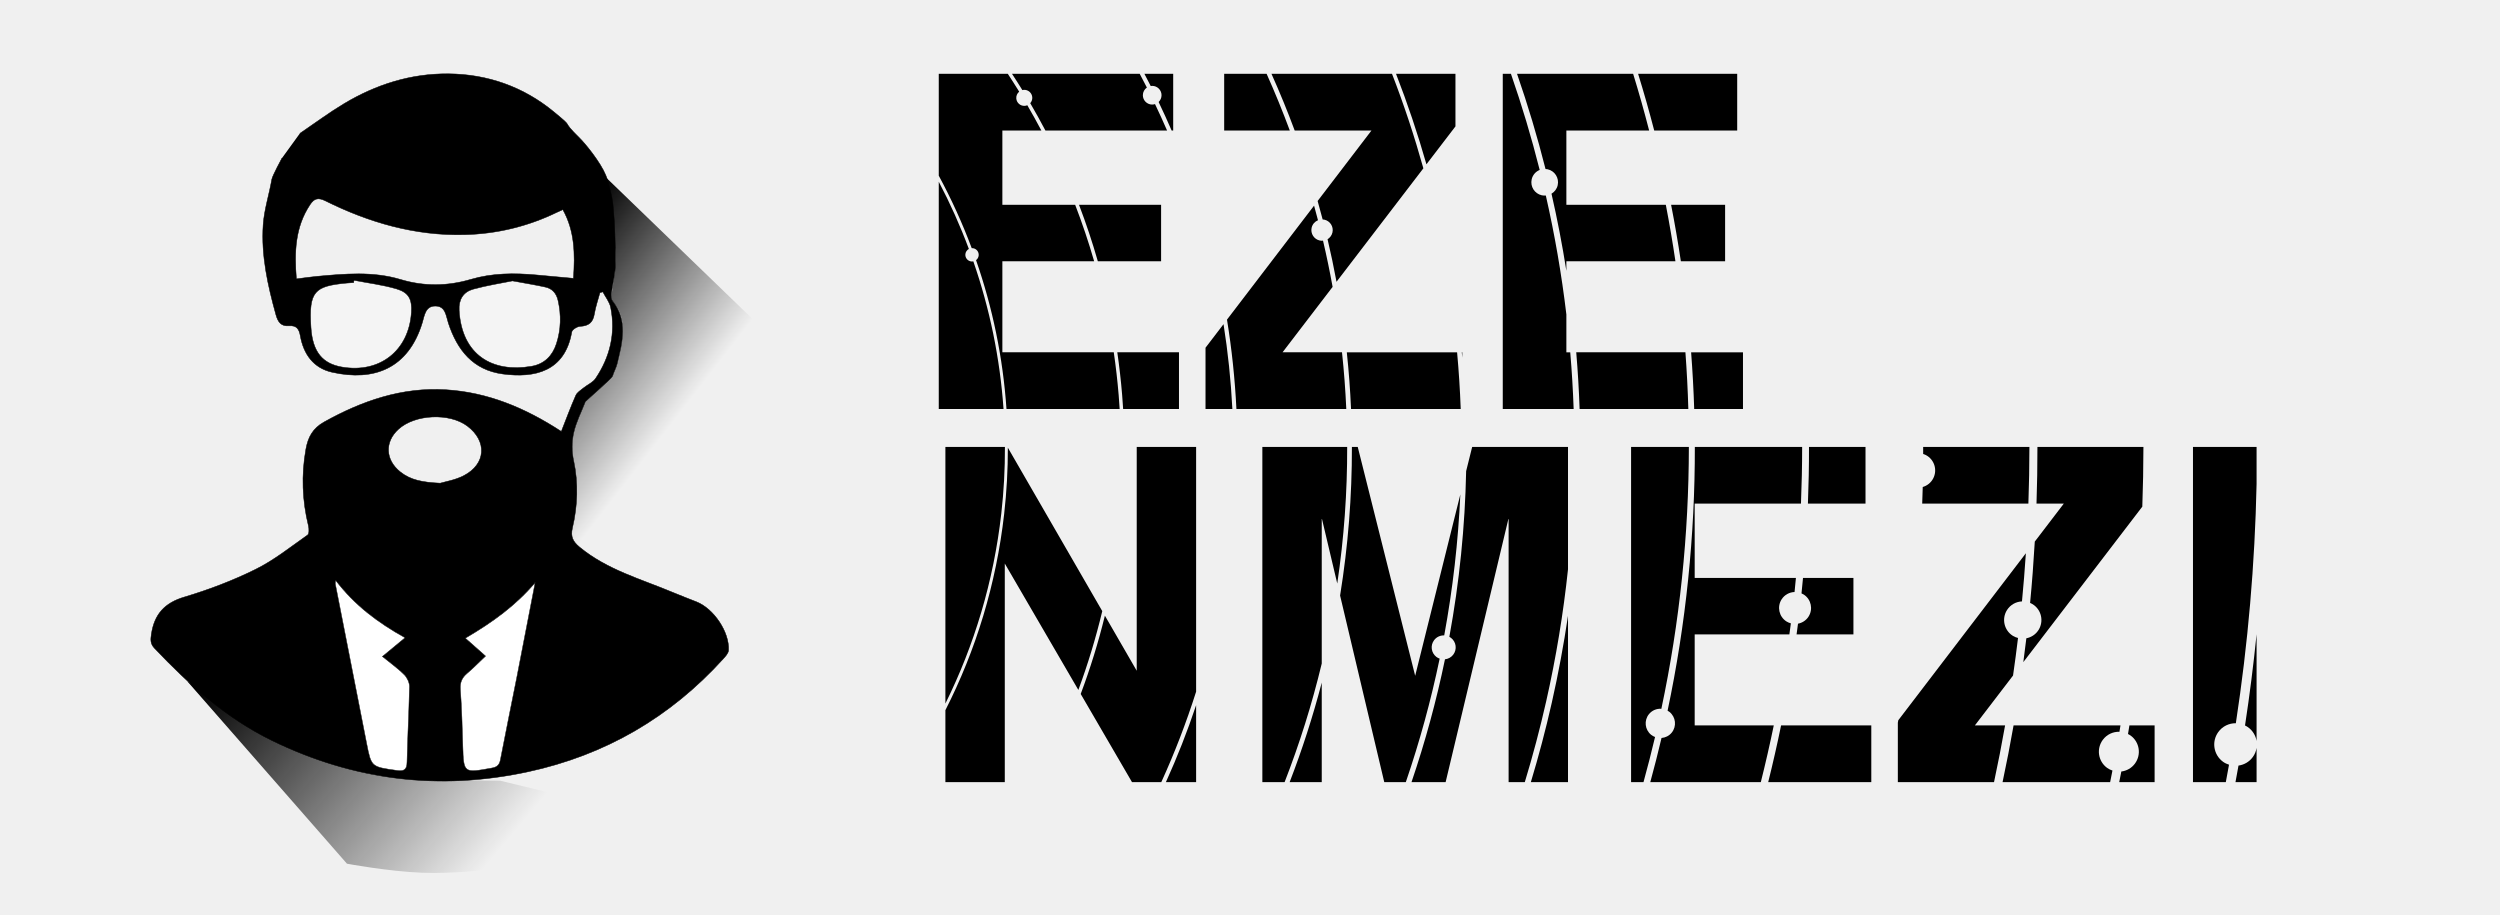
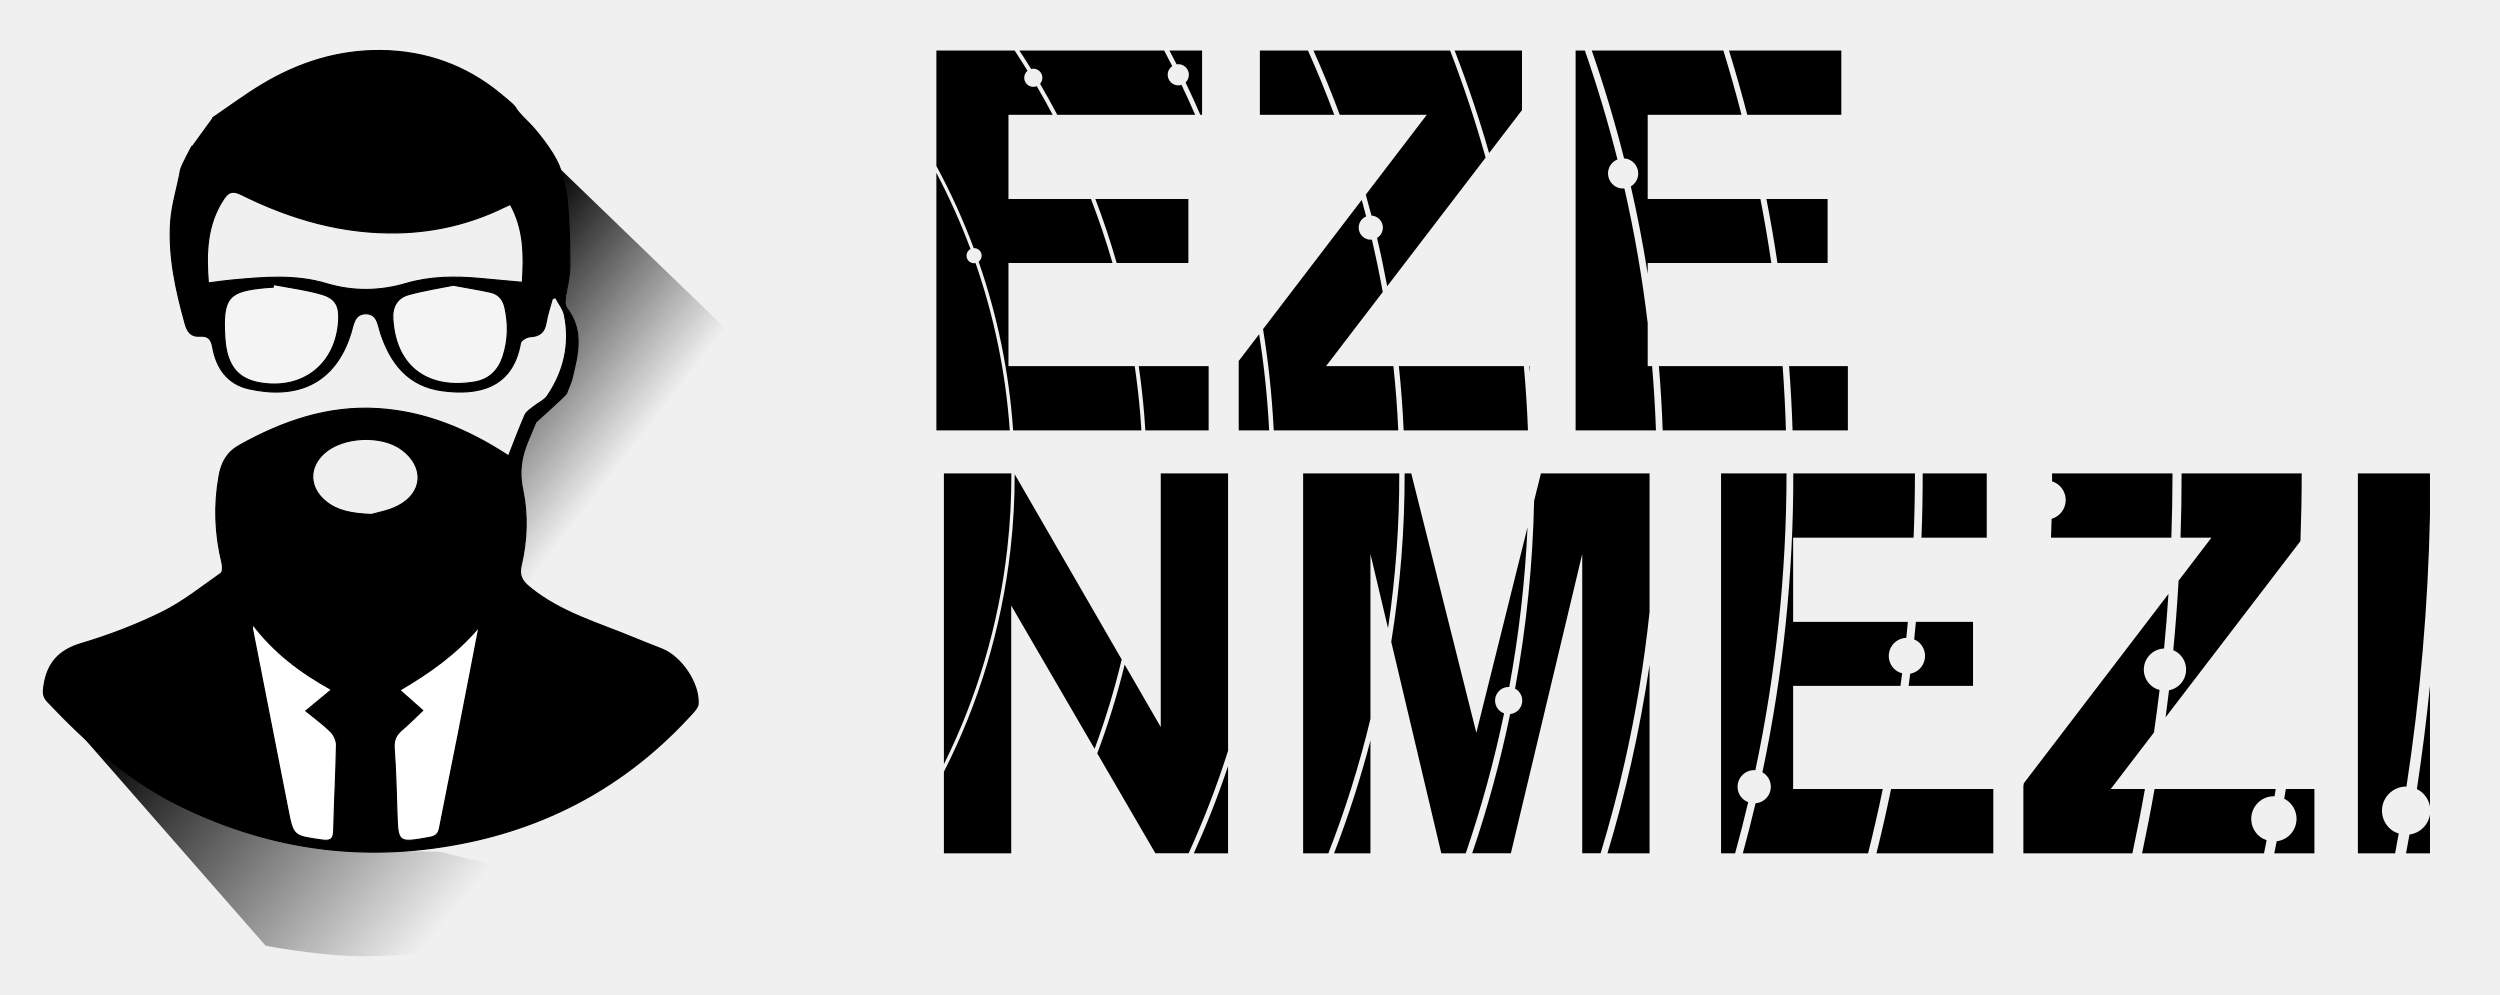
- <svg xmlns="http://www.w3.org/2000/svg" version="1.1" x="0px" y="0px" width="1338.625px" height="489.427px" viewBox="0 0 1338.625 489.427" enable-background="new 0 0 1338.625 489.427" xml:space="preserve">
+ <svg xmlns="http://www.w3.org/2000/svg" version="1.1" id="Layer_1" x="0px" y="0px" width="535.473px" height="212.989px" viewBox="359.918 139.309 535.473 212.989" enable-background="new 359.918 139.309 535.473 212.989" xml:space="preserve">
  <g id="Layer_3" display="none">
-     <rect x="26" y="16.309" display="inline" fill-rule="evenodd" clip-rule="evenodd" fill="#726658" width="1270" height="449.118" />
+     <rect x="26" y="16.309" display="inline" fill="#726658" width="1270" height="449.117" />
  </g>
-   <g id="Layer_1">
-     <linearGradient id="SVGID_1_" gradientUnits="userSpaceOnUse" x1="1305.735" y1="213.826" x2="1484.741" y2="213.826" gradientTransform="matrix(-0.7646 -0.6445 0.6445 -0.7646 1129.952 1457.804)">
+   <g id="Layer_1_1_">
+     <linearGradient id="SVGID_1_" gradientUnits="userSpaceOnUse" x1="1935.327" y1="121.749" x2="2016.483" y2="121.749" gradientTransform="matrix(-0.7646 -0.6445 -0.6445 0.7646 2012.943 1491.712)">
      <stop offset="0" style="stop-color:#000000;stop-opacity:0" />
      <stop offset="1" style="stop-color:#000000" />
    </linearGradient>
-     <path fill-rule="evenodd" clip-rule="evenodd" fill="url(#SVGID_1_)" d="M100.333,364.842l85.451,97.627   c0,0,22.2,4.146,40.211,4.834s36.875-1.887,36.875-1.887s26.246-4.194,41.857-9.76c18.719-6.673,41.058-18.681,41.058-18.681   l-78.064-18.972c0,0-48.94-0.115-68.331-3.453S100.333,364.842,100.333,364.842z" />
-     <linearGradient id="SVGID_2_" gradientUnits="userSpaceOnUse" x1="1379.648" y1="382.94" x2="1488.785" y2="378.423" gradientTransform="matrix(-0.7646 -0.6445 0.6445 -0.7646 1129.952 1457.804)">
+     <path fill="url(#SVGID_1_)" d="M378.076,297.62l38.741,44.262c0,0,10.065,1.88,18.23,2.191c8.166,0.312,16.719-0.855,16.719-0.855   s11.899-1.902,18.977-4.425c8.486-3.025,18.614-8.47,18.614-8.47l-35.392-8.602c0,0-22.188-0.053-30.979-1.565   C414.195,318.642,378.076,297.62,378.076,297.62z" />
+     <linearGradient id="SVGID_2_" gradientUnits="userSpaceOnUse" x1="1968.836" y1="45.075" x2="2018.316" y2="47.123" gradientTransform="matrix(-0.7646 -0.6445 -0.6445 0.7646 2012.943 1491.712)">
      <stop offset="1.395381e-04" style="stop-color:#000000;stop-opacity:0" />
      <stop offset="1" style="stop-color:#000000" />
    </linearGradient>
-     <path fill-rule="evenodd" clip-rule="evenodd" fill="url(#SVGID_2_)" d="M313.224,215.591c2.189-2.314,14.728-14.115,14.728-14.115   s2.954-5.842,4.349-14.696c4.17-17.823-3.453-23.875-4.382-25.694c-1.306-0.228-0.125-4.811,1.389-16.279   c1.36-27.345-6.782-51.667-6.782-51.667l140.579,135.73l-47.897,45.625L266.517,416.131c0,0,113.654-51.305,123.575-67.934   c0.706-11.28-6.581-17.561-13.867-24.26c-16.867-7.113-38.797-15.755-47.303-19.462c-23.898-10.414-22.78-18.693-22.78-18.693   s3.701-16.258,2.545-28.085c-0.452-7.307-3.031-14.698-1.883-23.992C307.398,228.567,310.996,220.896,313.224,215.591z" />
-     <circle display="none" fill="#A6C0E4" cx="233.145" cy="240.869" r="224.559" />
-     <path fill-rule="evenodd" clip-rule="evenodd" stroke="#000000" stroke-width="0.25" stroke-miterlimit="10" d="M160.561,71.445   c8.292-5.623,15.719-11.18,23.636-15.917c17.176-10.278,35.702-16.191,55.955-16.005c21.155,0.193,40.22,7.07,56.291,20.277   c12.539,10.305,2.489,2.875,14.09,14.321c2.837,2.8,11.002,12.715,13.888,19.84c1.476,3.645,3.418,11.729,3.769,15.238   c1.067,10.707,1.335,21.523,1.311,32.296c-0.012,5.099-1.477,10.186-2.109,15.3c-0.174,1.412-0.245,3.319,0.528,4.29   c8.42,10.578,5.362,21.992,2.617,33.364c-0.582,2.409-1.806,4.656-2.583,7.027c-0.327,0.996-14.421,13.338-14.582,13.747   c-2.173,5.538-4.987,10.946-6.233,16.69c-1.021,4.709-0.984,10,0.019,14.728c2.585,12.185,2.122,24.181-0.663,36.151   c-1.042,4.479,0.194,7.152,3.825,10.152c14.771,12.199,32.945,17.119,50.066,24.308c4.145,1.74,8.347,3.343,12.531,4.989   c9.233,3.631,17.74,16.221,17.176,25.957c-0.09,1.551-1.582,3.184-2.755,4.48c-28.397,31.381-63.356,51.67-104.647,60.57   c-47.548,10.248-93.243,4.654-137.141-16.773c-24.604-12.01-44.279-29.848-62.82-49.371c-2.3-2.421-2.126-4.609-1.665-7.625   c1.619-10.582,7.039-16.646,17.657-19.806c13.045-3.883,25.944-8.803,38.139-14.826c9.903-4.892,18.736-11.986,27.847-18.383   c0.882-0.619,0.826-3.322,0.446-4.872c-3.333-13.622-3.852-27.278-1.365-41.105c1.147-6.377,3.675-11.138,9.747-14.524   c20.327-11.338,41.632-18.721,65.202-17.275c22.33,1.368,42.339,9.623,61.82,22.344c2.667-6.751,5.008-13.121,7.75-19.314   c0.712-1.609,2.602-2.753,4.077-3.956c2.154-1.758,5.065-2.944,6.535-5.126c7.759-11.525,10.805-24.275,8.063-38.016   c-0.589-2.949-2.765-5.581-4.21-8.359c-0.514,0.156-1.029,0.311-1.543,0.467c-1.018,3.79-2.347,7.529-2.971,11.383   c-0.742,4.579-3.087,6.417-7.633,6.636c-1.592,0.077-4.252,1.727-4.473,2.996c-3.694,21.315-19.966,24.767-36.881,22.517   c-16.071-2.138-24.452-12.875-29.201-27.298c-1.273-3.865-1.451-9.026-6.892-9.089c-5.444-0.063-5.883,5.041-7.068,8.936   c-7.401,24.328-25.651,31.615-48.323,26.504c-9.954-2.244-15.24-9.666-16.994-19.495c-0.645-3.615-1.992-5.683-6.048-5.356   c-4.134,0.333-5.877-1.874-7-5.91c-4.396-15.803-7.95-31.766-6.83-48.21c0.556-8.173,3.228-16.188,4.629-24.328   C145.883,94.042,151,84.63,151,84.63 M158.705,149.336c4.193-0.527,7.477-1.038,10.78-1.339c15.099-1.378,30.163-2.811,45.098,1.68   c12.417,3.734,25.021,3.604,37.436-0.062c11.581-3.419,23.298-3.471,35.136-2.396c6.544,0.595,13.086,1.203,19.897,1.829   c0.871-12.943,0.787-25.219-5.681-36.816c-1.366,0.622-2.267,1.008-3.147,1.436c-15.658,7.603-32.188,11.575-49.587,11.994   c-26.445,0.637-51.038-6.486-74.446-18.132c-3.964-1.972-6.038-1.167-8.173,2.043C157.971,121.667,157.574,135.077,158.705,149.336   z M179.718,310.709c-0.13,1.329-0.237,1.653-0.18,1.944c5.591,28.533,11.174,57.068,16.805,85.593   c2.46,12.463,2.516,12.369,16.076,14.271c3.739,0.523,5.437-0.152,5.526-4.412c0.283-13.477,1.069-26.941,1.313-40.418   c0.039-2.141-1.209-4.812-2.746-6.367c-3.233-3.271-7.053-5.963-11.74-9.801c5.01-4.146,8.294-6.865,12.126-10.036   C202.278,333.354,189.863,324.052,179.718,310.709z M286.569,311.905c-10.315,12.252-22.964,21.374-37.412,29.802   c3.858,3.418,7.044,6.241,10.826,9.592c-3.625,3.422-6.645,6.504-9.917,9.291c-2.743,2.334-3.836,4.842-3.562,8.605   c0.725,9.947,0.99,19.932,1.288,29.906c0.448,14.992,0.374,14.885,15.546,12.145c3.001-0.541,4.093-1.732,4.642-4.602   c2.807-14.684,5.87-29.318,8.755-43.986C280.061,345.75,283.295,328.824,286.569,311.905z M274.406,150.406   c-5.868,1.198-13.551,2.372-20.994,4.419c-5.335,1.467-7.899,5.532-7.554,11.406c1.394,23.747,17.658,33.542,38.791,29.885   c6.719-1.163,11.158-5.477,13.296-12.112c2.464-7.649,2.631-15.306,0.857-23.112c-0.869-3.821-3.025-6.331-6.743-7.164   C286.896,152.571,281.658,151.75,274.406,150.406z M189.555,150.095c-0.077,0.408-0.153,0.815-0.229,1.223   c-1.162,0.076-2.326,0.124-3.484,0.233c-17.428,1.646-20.562,4.272-19.341,23.722c0.845,13.458,6.409,19.471,16.526,21.242   c20.311,3.555,35.993-8.776,37.247-29.288c0.423-6.916-1.321-10.585-7.989-12.549C204.898,152.503,197.147,151.569,189.555,150.095   z M235.719,258.722c2.632-0.809,8.026-1.655,12.624-4.039c11.937-6.192,12.621-18.486,1.9-26.551   c-9.581-7.205-28.069-6.355-36.891,1.695c-7.466,6.813-7.081,16.385,0.973,22.84C219.785,257.044,226.263,258.288,235.719,258.722z   " />
+     <path fill="url(#SVGID_2_)" d="M474.596,229.954c0.992-1.05,6.677-6.399,6.677-6.399s1.34-2.649,1.972-6.663   c1.891-8.08-1.565-10.824-1.986-11.649c-0.592-0.103-0.057-2.181,0.63-7.38c0.616-12.397-3.075-23.424-3.075-23.424l63.735,61.536   l-21.715,20.685l-67.412,64.214c0,0,51.527-23.26,56.025-30.799c0.32-5.114-2.984-7.962-6.287-10.999   c-7.647-3.225-17.59-7.143-21.446-8.824c-10.834-4.721-10.328-8.475-10.328-8.475s1.678-7.371,1.153-12.732   c-0.205-3.313-1.374-6.664-0.854-10.878C471.954,235.836,473.585,232.358,474.596,229.954z" />
+     <circle display="none" fill="#A6C0E4" cx="438.29" cy="241.414" r="101.809" />
+     <path stroke="#000000" stroke-width="0.25" stroke-miterlimit="10" d="M405.382,164.602c3.76-2.549,7.127-5.069,10.716-7.216   c7.788-4.66,16.187-7.341,25.369-7.256c9.591,0.087,18.234,3.206,25.521,9.193c5.685,4.672,1.128,1.304,6.388,6.493   c1.286,1.27,4.988,5.765,6.296,8.995c0.669,1.653,1.549,5.318,1.708,6.909c0.484,4.854,0.605,9.758,0.594,14.642   c-0.005,2.312-0.669,4.618-0.956,6.937c-0.079,0.64-0.111,1.504,0.239,1.945c3.817,4.796,2.432,9.971,1.187,15.126   c-0.264,1.092-0.818,2.111-1.171,3.186c-0.148,0.451-6.538,6.047-6.611,6.232c-0.985,2.511-2.261,4.962-2.825,7.566   c-0.463,2.135-0.446,4.534,0.008,6.678c1.172,5.524,0.962,10.963-0.3,16.39c-0.473,2.031,0.088,3.242,1.733,4.603   c6.697,5.53,14.937,7.762,22.699,11.021c1.879,0.789,3.784,1.516,5.681,2.262c4.187,1.646,8.043,7.354,7.788,11.769   c-0.041,0.703-0.717,1.443-1.25,2.031c-12.874,14.228-28.724,23.426-47.444,27.461c-21.557,4.646-42.274,2.11-62.176-7.604   c-11.154-5.445-20.074-13.532-28.48-22.384c-1.043-1.098-0.964-2.09-0.755-3.457c0.734-4.798,3.191-7.547,8.005-8.979   c5.914-1.761,11.762-3.991,17.291-6.722c4.49-2.218,8.495-5.435,12.625-8.335c0.4-0.279,0.375-1.506,0.202-2.208   c-1.511-6.176-1.746-12.367-0.619-18.636c0.52-2.892,1.666-5.05,4.419-6.585c9.216-5.141,18.875-8.487,29.561-7.832   c10.124,0.62,19.195,4.363,28.028,10.13c1.209-3.061,2.27-5.948,3.514-8.756c0.323-0.73,1.18-1.249,1.848-1.794   c0.977-0.797,2.297-1.335,2.963-2.324c3.518-5.225,4.898-11.006,3.655-17.236c-0.267-1.337-1.253-2.53-1.908-3.789   c-0.233,0.07-0.467,0.141-0.7,0.211c-0.461,1.718-1.064,3.414-1.347,5.161c-0.336,2.076-1.399,2.909-3.46,3.009   c-0.722,0.035-1.928,0.783-2.028,1.358c-1.675,9.663-9.052,11.229-16.721,10.208c-7.286-0.969-11.086-5.837-13.239-12.376   c-0.577-1.752-0.658-4.092-3.125-4.121c-2.468-0.029-2.667,2.286-3.205,4.051c-3.355,11.03-11.629,14.333-21.908,12.016   c-4.513-1.017-6.909-4.382-7.705-8.838c-0.292-1.639-0.903-2.576-2.742-2.428c-1.875,0.151-2.665-0.85-3.174-2.679   c-1.993-7.165-3.604-14.402-3.097-21.857c0.252-3.705,1.464-7.339,2.099-11.029c0.153-0.895,2.473-5.162,2.473-5.162    M404.541,199.915c1.9-0.239,3.39-0.47,4.887-0.607c6.846-0.625,13.675-1.274,20.446,0.762c5.63,1.693,11.344,1.634,16.973-0.028   c5.25-1.55,10.562-1.573,15.93-1.086c2.967,0.27,5.933,0.545,9.021,0.829c0.395-5.868,0.357-11.434-2.575-16.691   c-0.62,0.282-1.028,0.457-1.427,0.651c-7.099,3.447-14.593,5.248-22.481,5.438c-11.989,0.289-23.139-2.94-33.752-8.221   c-1.797-0.894-2.737-0.529-3.705,0.926C404.208,187.371,404.028,193.451,404.541,199.915z M414.067,273.078   c-0.059,0.602-0.107,0.749-0.082,0.881c2.535,12.937,5.066,25.873,7.619,38.806c1.116,5.65,1.141,5.607,7.289,6.47   c1.695,0.237,2.465-0.068,2.505-1.999c0.128-6.111,0.485-12.215,0.595-18.325c0.018-0.972-0.548-2.182-1.245-2.887   c-1.466-1.483-3.198-2.703-5.323-4.443c2.271-1.88,3.76-3.112,5.498-4.55C424.295,283.344,418.667,279.126,414.067,273.078z    M462.511,273.62c-4.677,5.555-10.411,9.69-16.961,13.512c1.749,1.549,3.193,2.829,4.908,4.349   c-1.644,1.551-3.013,2.948-4.496,4.212c-1.243,1.059-1.739,2.195-1.615,3.901c0.329,4.509,0.449,9.036,0.584,13.558   c0.204,6.797,0.169,6.75,7.048,5.508c1.36-0.246,1.855-0.786,2.104-2.087c1.272-6.658,2.661-13.292,3.969-19.942   C459.56,288.964,461.026,281.291,462.511,273.62z M456.996,200.4c-2.66,0.543-6.144,1.075-9.518,2.003   c-2.419,0.665-3.581,2.508-3.425,5.171c0.632,10.767,8.005,15.207,17.586,13.549c3.046-0.527,5.059-2.483,6.028-5.492   c1.117-3.468,1.193-6.939,0.389-10.478c-0.394-1.732-1.371-2.871-3.057-3.248C462.659,201.382,460.284,201.009,456.996,200.4z    M418.527,200.259c-0.035,0.185-0.069,0.37-0.104,0.555c-0.527,0.034-1.055,0.056-1.58,0.105   c-7.901,0.746-9.322,1.937-8.769,10.755c0.383,6.102,2.906,8.828,7.492,9.631c9.209,1.611,16.318-3.979,16.887-13.279   c0.192-3.135-0.599-4.799-3.622-5.689C425.483,201.351,421.969,200.927,418.527,200.259z M439.457,249.508   c1.193-0.367,3.639-0.751,5.723-1.832c5.412-2.807,5.723-8.381,0.862-12.037c-4.344-3.267-12.726-2.881-16.725,0.769   c-3.385,3.089-3.211,7.428,0.441,10.354C432.232,248.747,435.17,249.311,439.457,249.508z" />
    <g>
-       <path fill-rule="evenodd" clip-rule="evenodd" fill="#FFFFFF" stroke="#000000" stroke-width="0.25" stroke-miterlimit="10" d="    M179.718,310.709c10.145,13.343,22.56,22.645,37.181,30.775c-3.832,3.171-7.116,5.889-12.126,10.036    c4.687,3.838,8.506,6.529,11.74,9.801c1.536,1.555,2.784,4.227,2.746,6.367c-0.244,13.477-1.03,26.941-1.313,40.418    c-0.089,4.26-1.788,4.936-5.526,4.412c-13.56-1.902-13.616-1.809-16.076-14.271c-5.631-28.525-11.214-57.06-16.805-85.593    C179.48,312.362,179.587,312.038,179.718,310.709z" />
-       <path fill-rule="evenodd" clip-rule="evenodd" fill="#FFFFFF" stroke="#000000" stroke-width="0.25" stroke-miterlimit="10" d="    M286.569,311.905c-3.274,16.919-6.509,33.845-9.835,50.753c-2.885,14.668-5.948,29.303-8.755,43.986    c-0.548,2.869-1.641,4.061-4.642,4.602c-15.172,2.74-15.098,2.848-15.546-12.145c-0.298-9.975-0.562-19.959-1.288-29.906    c-0.274-3.764,0.819-6.271,3.562-8.605c3.272-2.787,6.292-5.869,9.917-9.291c-3.782-3.352-6.968-6.174-10.826-9.592    C263.605,333.279,276.254,324.157,286.569,311.905z" />
+       <path fill="#FFFFFF" stroke="#000000" stroke-width="0.25" stroke-miterlimit="10" d="M414.067,273.078    c4.6,6.049,10.228,10.267,16.857,13.952c-1.738,1.438-3.226,2.67-5.498,4.55c2.125,1.74,3.856,2.96,5.322,4.443    c0.696,0.705,1.263,1.917,1.245,2.887c-0.11,6.11-0.467,12.215-0.595,18.325c-0.041,1.931-0.811,2.237-2.505,2    c-6.147-0.863-6.173-0.82-7.289-6.471c-2.553-12.933-5.084-25.869-7.619-38.805C413.959,273.827,414.008,273.679,414.067,273.078z    " />
+       <path fill="#FFFFFF" stroke="#000000" stroke-width="0.25" stroke-miterlimit="10" d="M462.511,273.62    c-1.484,7.671-2.951,15.345-4.459,23.01c-1.308,6.65-2.696,13.285-3.969,19.941c-0.249,1.301-0.744,1.842-2.105,2.088    c-6.878,1.242-6.845,1.291-7.048-5.508c-0.135-4.521-0.255-9.049-0.584-13.558c-0.124-1.707,0.371-2.843,1.615-3.901    c1.483-1.264,2.853-2.661,4.496-4.212c-1.715-1.52-3.159-2.8-4.908-4.349C452.1,283.31,457.834,279.174,462.511,273.62z" />
    </g>
    <g opacity="0.3">
-       <path fill-rule="evenodd" clip-rule="evenodd" fill="#FFFFFF" stroke="#000000" stroke-width="0.25" stroke-miterlimit="10" d="    M274.406,150.406c7.252,1.344,12.491,2.165,17.654,3.322c3.717,0.833,5.874,3.342,6.743,7.164    c1.774,7.807,1.607,15.463-0.857,23.112c-2.138,6.636-6.577,10.95-13.296,12.112c-21.133,3.657-37.397-6.138-38.791-29.885    c-0.345-5.874,2.219-9.938,7.554-11.406C260.855,152.778,268.538,151.604,274.406,150.406z" />
-       <path fill-rule="evenodd" clip-rule="evenodd" fill="#FFFFFF" stroke="#000000" stroke-width="0.25" stroke-miterlimit="10" d="    M189.555,150.095c7.592,1.474,15.344,2.408,22.73,4.583c6.668,1.964,8.412,5.634,7.989,12.549    c-1.254,20.512-16.937,32.843-37.247,29.288c-10.117-1.771-15.681-7.784-16.526-21.242c-1.221-19.45,1.913-22.076,19.341-23.722    c1.158-0.109,2.322-0.157,3.484-0.233C189.402,150.91,189.478,150.502,189.555,150.095z" />
+       <path fill="#FFFFFF" stroke="#000000" stroke-width="0.25" stroke-miterlimit="10" d="M456.996,200.4    c3.288,0.609,5.663,0.981,8.004,1.506c1.686,0.377,2.663,1.515,3.058,3.248c0.804,3.54,0.729,7.01-0.389,10.478    c-0.97,3.009-2.982,4.965-6.028,5.492c-9.581,1.658-16.955-2.783-17.587-13.549c-0.156-2.663,1.006-4.505,3.425-5.171    C450.853,201.476,454.336,200.943,456.996,200.4z" />
+       <path fill="#FFFFFF" stroke="#000000" stroke-width="0.25" stroke-miterlimit="10" d="M418.527,200.259    c3.442,0.668,6.956,1.092,10.305,2.078c3.023,0.89,3.813,2.554,3.622,5.689c-0.568,9.299-7.679,14.89-16.887,13.279    c-4.586-0.803-7.109-3.529-7.492-9.631c-0.554-8.818,0.867-10.009,8.769-10.755c0.525-0.05,1.053-0.071,1.58-0.105    C418.458,200.629,418.492,200.444,418.527,200.259z" />
    </g>
-     <path fill="#FFFFFF" stroke="#000000" stroke-width="0.25" stroke-miterlimit="10" d="M313.37,215.223" />
+     <path fill="#FFFFFF" stroke="#000000" stroke-width="0.25" stroke-miterlimit="10" d="M474.662,229.787" />
  </g>
  <g id="Layer_2">
    <g>
      <g>
-         <path d="M578.662,371.589l27.465,47.197h15.693c7.149-15.68,13.386-31.853,18.643-48.449V239.302H608.66v119.859l-17.049-29.514     C588.116,343.951,583.783,357.952,578.662,371.589z" />
-         <path d="M506.211,380.265v38.521h31.804V301.741l39.393,67.694c5.08-13.737,9.367-27.828,12.801-42.213l-50.555-87.514     c0.019,11.685-0.619,23.49-1.961,35.379C533.428,312.864,522.489,348.263,506.211,380.265z" />
-         <path d="M536.153,274.913c1.35-11.955,1.976-23.838,1.934-35.611h-31.876V376.72     C521.665,345.546,532.048,311.273,536.153,274.913z" />
-         <path d="M624.282,418.786h16.181v-41.198C635.76,391.657,630.354,405.405,624.282,418.786z" />
+         <path d="M594.938,300.678l12.452,21.398h7.115c3.241-7.109,6.069-14.441,8.452-21.966v-59.408h-14.418v54.34l-7.729-13.381     C599.224,288.149,597.259,294.496,594.938,300.678z" />
+         <path d="M562.09,304.612v17.465h14.419v-53.065l17.86,30.69c2.303-6.228,4.247-12.615,5.804-19.139l-22.92-39.676     c0.008,5.298-0.281,10.649-0.89,16.04C574.43,274.054,569.471,290.103,562.09,304.612z" />
+         <path d="M575.665,256.848c0.612-5.42,0.896-10.808,0.877-16.145H562.09v62.301C569.097,288.872,573.804,273.333,575.665,256.848z     " />
+         <path d="M615.621,322.077h7.335v-18.678C620.824,309.777,618.373,316.01,615.621,322.077z" />
      </g>
      <g>
-         <path d="M717.553,318.883l23.648,99.902h11.547c7.44-21.75,13.478-43.834,18.117-66.117c-0.605-0.217-1.197-0.5-1.738-0.912     c-2.823-2.154-3.365-6.188-1.212-9.01c1.325-1.738,3.364-2.604,5.394-2.516c4.614-25.017,7.481-50.247,8.632-75.498     l-24.185,97.123L727,239.302h-3.123C723.931,265.591,721.868,292.186,717.553,318.883z" />
-         <path d="M776.053,340.999c0.297,0.158,0.594,0.324,0.871,0.535c2.822,2.153,3.365,6.186,1.212,9.009     c-1.114,1.46-2.73,2.296-4.421,2.479c-4.585,22.149-10.553,44.114-17.921,65.764h18.267l33.725-141.408v141.408h8.67     c4.302-14.164,8.129-28.571,11.439-43.216c5.332-23.587,9.2-47.193,11.693-70.723v-65.545h-51.314l-3.226,12.953     C784.438,281.916,781.459,311.598,776.053,340.999z" />
-         <path d="M707.729,418.786V365.49c-4.773,18.274-10.525,36.054-17.187,53.295H707.729z" />
-         <path d="M830.908,376.251c-3.26,14.418-7.012,28.597-11.215,42.534h19.895v-89.067     C837.305,345.208,834.418,360.727,830.908,376.251z" />
-         <path d="M707.729,355.286v-77.908l8.306,35.09c3.64-24.509,5.376-48.954,5.31-73.166h-45.418v179.484h11.914     C695.808,398.334,702.477,377.14,707.729,355.286z" />
+         <path d="M657.907,276.784l10.722,45.293h5.235c3.373-9.861,6.11-19.873,8.214-29.977c-0.274-0.098-0.543-0.227-0.788-0.413     c-1.28-0.977-1.525-2.806-0.549-4.085c0.601-0.788,1.524-1.182,2.445-1.141c2.092-11.342,3.392-22.781,3.913-34.229     l-10.965,44.033l-13.944-55.563h-1.416C660.798,252.622,659.863,264.679,657.907,276.784z" />
+         <path d="M684.43,286.809c0.134,0.072,0.269,0.147,0.395,0.243c1.279,0.977,1.525,2.805,0.549,4.085     c-0.505,0.661-1.237,1.04-2.004,1.123c-2.078,10.042-4.784,20-8.125,29.816h8.281l15.291-64.111v64.111h3.931     c1.95-6.422,3.686-12.953,5.186-19.593c2.417-10.694,4.171-21.396,5.302-32.064v-29.716H689.97l-1.462,5.872     C688.23,260.024,686.88,273.48,684.43,286.809z" />
+         <path d="M653.453,322.077v-24.163c-2.164,8.285-4.771,16.346-7.792,24.163H653.453L653.453,322.077z" />
+         <path d="M709.299,302.792c-1.478,6.537-3.179,12.966-5.084,19.285h9.02v-40.382C712.199,288.717,710.891,295.754,709.299,302.792     z" />
+         <path d="M653.453,293.288v-35.322l3.766,15.909c1.65-11.111,2.438-22.194,2.407-33.171h-20.591v81.373h5.402     C648.048,312.804,651.072,303.195,653.453,293.288z" />
      </g>
      <g>
-         <path d="M992.416,309.454h-26.997c-0.259,2.76-0.516,5.52-0.806,8.278c0.41,0.18,0.821,0.369,1.211,0.621     c3.971,2.569,5.107,7.871,2.537,11.842c-1.328,2.055-3.391,3.331-5.617,3.748c-0.245,1.918-0.514,3.835-0.773,5.753h30.445     V309.454z" />
-         <path d="M958.119,339.696c0.271-1.976,0.549-3.952,0.804-5.929c-0.827-0.227-1.644-0.542-2.403-1.033     c-3.972-2.57-5.106-7.873-2.537-11.844c1.582-2.445,4.201-3.805,6.905-3.896c0.266-2.513,0.499-5.026,0.738-7.54h-54.207v-39.789     h56.909c0.414-10.125,0.632-20.248,0.631-30.363h-57.462c0.087,47.249-4.732,94.605-14.591,141.241     c0.357,0.203,0.715,0.416,1.047,0.684c3.377,2.72,3.91,7.662,1.189,11.039c-1.407,1.747-3.408,2.715-5.479,2.884     c-1.855,7.904-3.87,15.783-6.016,23.637h59.184c2.531-10.09,4.842-20.213,6.936-30.363h-42.349v-48.727H958.119z" />
-         <path d="M953.685,388.422c-2.08,10.148-4.379,20.271-6.898,30.363h55.2v-30.363H953.685z" />
-         <path d="M998.891,239.302h-30.266c0.021,10.114-0.179,20.237-0.574,30.363h30.84V239.302z" />
-         <path d="M886.196,394.626c-0.733-0.285-1.446-0.65-2.093-1.17c-3.379-2.722-3.91-7.664-1.19-11.042     c1.675-2.079,4.191-3.071,6.666-2.897c9.809-46.282,14.679-93.301,14.724-140.215h-30.94v179.484h6.647     C882.219,410.76,884.289,402.708,886.196,394.626z" />
+         <path d="M782.522,272.508h-12.24c-0.117,1.251-0.233,2.502-0.365,3.754c0.187,0.081,0.372,0.166,0.55,0.28     c1.8,1.165,2.314,3.568,1.149,5.369c-0.602,0.932-1.537,1.51-2.546,1.7c-0.111,0.869-0.233,1.737-0.352,2.607h13.804V272.508     L782.522,272.508z" />
+         <path d="M766.973,286.219c0.123-0.896,0.249-1.791,0.365-2.688c-0.375-0.103-0.746-0.245-1.09-0.468     c-1.801-1.165-2.314-3.569-1.15-5.37c0.718-1.108,1.904-1.726,3.131-1.766c0.121-1.14,0.226-2.279,0.334-3.419h-24.576v-18.039     h25.802c0.188-4.591,0.286-9.181,0.286-13.766h-26.052c0.039,21.421-2.146,42.891-6.615,64.035     c0.161,0.092,0.324,0.188,0.475,0.31c1.531,1.233,1.772,3.474,0.539,5.005c-0.638,0.791-1.545,1.23-2.484,1.308     c-0.841,3.583-1.754,7.155-2.728,10.716h26.833c1.147-4.574,2.194-9.164,3.145-13.766h-19.2V286.22L766.973,286.219     L766.973,286.219z" />
+         <path d="M764.963,308.31c-0.943,4.602-1.986,9.19-3.127,13.767h25.025V308.31H764.963z" />
+         <path d="M785.457,240.703h-13.721c0.01,4.585-0.081,9.175-0.261,13.766h13.981V240.703L785.457,240.703z" />
+         <path d="M734.365,311.123c-0.332-0.129-0.656-0.295-0.949-0.53c-1.532-1.233-1.772-3.475-0.539-5.006     c0.759-0.943,1.899-1.393,3.021-1.314c4.447-20.982,6.655-42.3,6.676-63.569h-14.027v81.374h3.014     C732.562,318.438,733.5,314.787,734.365,311.123z" />
      </g>
      <g>
-         <path d="M1082.667,322.023c0.83-8.59,1.516-17.185,2.086-25.781l-68.312,89.416c-0.081,0.435-0.161,0.87-0.242,1.305v31.823h51.5     c2.157-10.1,4.142-20.222,5.928-30.363h-16.183l20.44-26.707c0.963-6.699,1.861-13.402,2.665-20.111     c-0.968-0.255-1.922-0.614-2.814-1.181c-4.658-2.956-6.036-9.127-3.08-13.785     C1076.474,323.772,1079.514,322.158,1082.667,322.023z" />
-         <path d="M1134.854,391.826c0.191-1.134,0.367-2.269,0.554-3.403h-57.239c-1.773,10.14-3.748,20.261-5.895,30.363h57.603     c0.411-2.065,0.837-4.128,1.233-6.194c-1.016-0.346-2.008-0.803-2.918-1.475c-4.755-3.512-5.762-10.209-2.25-14.964     C1128.102,393.226,1131.473,391.732,1134.854,391.826z" />
-         <path d="M1029.761,243.092c0.462,0.148,0.927,0.307,1.374,0.535c4.562,2.333,6.369,7.921,4.037,12.482     c-1.207,2.359-3.288,3.961-5.643,4.656c-0.074,2.965-0.177,5.932-0.285,8.898h56.854c0.358-10.125,0.551-20.248,0.554-30.363     h-56.898C1029.757,240.565,1029.765,241.829,1029.761,243.092z" />
-         <path d="M1090.941,239.302c0.017,10.115-0.157,20.237-0.498,30.363h14.614l-15.533,20.332     c-0.628,10.952-1.454,21.903-2.506,32.848c0.481,0.207,0.963,0.424,1.421,0.714c4.657,2.956,6.037,9.126,3.081,13.784     c-1.529,2.41-3.921,3.92-6.514,4.43c-0.504,4.251-1.047,8.5-1.615,12.749l63.706-83.234c0.382-10.663,0.586-21.326,0.6-31.984     H1090.941z" />
-         <path d="M1140.188,388.422c-0.25,1.537-0.489,3.074-0.747,4.61c0.499,0.257,0.997,0.524,1.464,0.869     c4.754,3.511,5.762,10.209,2.25,14.963c-1.815,2.459-4.484,3.893-7.294,4.241c-0.361,1.895-0.751,3.786-1.124,5.68h18.948     v-30.363H1140.188z" />
+         <path d="M823.439,278.208c0.377-3.896,0.688-7.792,0.945-11.689l-30.971,40.539c-0.036,0.197-0.072,0.395-0.109,0.592v14.428     h23.349c0.978-4.579,1.878-9.168,2.688-13.767h-7.337l9.268-12.108c0.436-3.037,0.844-6.075,1.208-9.117     c-0.438-0.115-0.872-0.278-1.276-0.535c-2.111-1.341-2.736-4.138-1.396-6.25C820.632,279,822.01,278.268,823.439,278.208z" />
+         <path d="M847.1,309.854c0.087-0.515,0.166-1.029,0.251-1.544H821.4c-0.804,4.598-1.699,9.187-2.673,13.767h26.116     c0.186-0.937,0.379-1.871,0.559-2.809c-0.461-0.156-0.91-0.363-1.323-0.668c-2.155-1.593-2.612-4.629-1.02-6.785     C844.038,310.488,845.566,309.811,847.1,309.854z" />
+         <path d="M799.453,242.421c0.209,0.067,0.42,0.14,0.623,0.243c2.068,1.058,2.888,3.59,1.83,5.659     c-0.547,1.069-1.49,1.796-2.558,2.111c-0.034,1.344-0.081,2.689-0.13,4.034h25.776c0.162-4.591,0.25-9.181,0.251-13.766H799.45     C799.451,241.276,799.455,241.849,799.453,242.421z" />
+         <path d="M827.191,240.703c0.007,4.585-0.072,9.175-0.227,13.766h6.625l-7.041,9.218c-0.285,4.966-0.66,9.931-1.137,14.892     c0.218,0.094,0.437,0.192,0.645,0.324c2.111,1.34,2.737,4.137,1.396,6.249c-0.693,1.093-1.777,1.777-2.953,2.009     c-0.229,1.928-0.475,3.854-0.732,5.78l28.883-37.736c0.174-4.834,0.266-9.669,0.271-14.5h-25.73V240.703z" />
+         <path d="M849.518,308.31c-0.113,0.697-0.221,1.394-0.338,2.09c0.227,0.117,0.451,0.237,0.663,0.395     c2.155,1.592,2.612,4.628,1.021,6.783c-0.823,1.115-2.033,1.765-3.307,1.924c-0.164,0.858-0.341,1.716-0.51,2.575h8.591V308.31     H849.518L849.518,308.31z" />
      </g>
      <g>
-         <path d="M1193.526,409.458c-1.088-0.352-2.153-0.822-3.136-1.524c-5.127-3.669-6.309-10.796-2.641-15.923     c2.258-3.156,5.828-4.804,9.434-4.758c6.51-42.554,10.193-85.367,11.104-128.142v-19.809h-34.057v179.484h17.584     C1192.395,415.677,1192.978,412.569,1193.526,409.458z" />
-         <path d="M1206.313,405.29c-1.897,2.652-4.722,4.225-7.712,4.641c-0.518,2.954-1.069,5.904-1.614,8.855h11.301v-18.319     C1208.018,402.153,1207.375,403.806,1206.313,405.29z" />
-         <path d="M1208.288,396.775V339.59c-1.653,16.317-3.714,32.614-6.192,48.875c0.536,0.266,1.072,0.544,1.576,0.904     C1206.232,391.202,1207.809,393.897,1208.288,396.775z" />
+         <path d="M873.7,317.847c-0.493-0.159-0.977-0.373-1.422-0.69c-2.325-1.664-2.86-4.896-1.197-7.22     c1.023-1.431,2.642-2.178,4.276-2.157c2.952-19.292,4.621-38.703,5.035-58.096v-8.98h-15.44v81.373h7.972     C873.188,320.667,873.451,319.257,873.7,317.847z" />
+         <path d="M879.497,315.958c-0.86,1.202-2.141,1.915-3.497,2.104c-0.234,1.34-0.484,2.678-0.73,4.016h5.123v-8.306     C880.27,314.536,879.979,315.285,879.497,315.958z" />
+         <path d="M880.393,312.098v-25.927c-0.75,7.397-1.684,14.786-2.808,22.158c0.243,0.12,0.486,0.246,0.715,0.41     C879.461,309.571,880.176,310.792,880.393,312.098z" />
      </g>
      <g>
-         <path d="M585.866,139.912c-2.961-10.278-6.361-20.363-10.165-30.241h-38.985v-39.79h20.879     c-2.417-4.569-4.924-9.082-7.522-13.533c-0.398,0.164-0.818,0.288-1.271,0.325c-2.362,0.195-4.436-1.562-4.63-3.925     c-0.12-1.454,0.504-2.795,1.549-3.658c-1.984-3.226-4.022-6.414-6.101-9.572h-36.959v54.551     c6.745,12.472,12.651,25.435,17.645,38.81c0.188-0.009,0.376-0.015,0.569,0.008c1.964,0.222,3.377,1.993,3.155,3.958     c-0.115,1.016-0.648,1.877-1.404,2.448c8.83,25.357,14.399,52.115,16.296,79.708h60.596c-0.152-2.45-0.315-4.902-0.518-7.359     c-0.638-7.743-1.522-15.411-2.629-23.004h-59.656v-48.727H585.866z" />
-         <path d="M616.153,46.062c0.259-0.042,0.521-0.079,0.792-0.079c2.763,0,5.003,2.24,5.003,5.003c0,1.429-0.606,2.71-1.566,3.622     c2.417,5.037,4.735,10.13,6.96,15.273h0.845V39.518H612.76C613.909,41.688,615.041,43.87,616.153,46.062z" />
-         <path d="M621.713,109.671h-43.954c3.774,9.872,7.139,19.959,10.077,30.241h33.876V109.671z" />
-         <path d="M521.164,139.939c-0.352,0.07-0.716,0.104-1.092,0.062c-1.964-0.222-3.376-1.994-3.155-3.959     c0.137-1.209,0.863-2.206,1.858-2.744c-4.61-12.368-10.005-24.388-16.114-35.999v121.703h34.679     C535.432,191.688,529.905,165.138,521.164,139.939z" />
-         <path d="M600.853,211.49c0.207,2.508,0.374,5.011,0.528,7.511h29.904v-30.363h-33.029     C599.345,196.178,600.219,203.795,600.853,211.49z" />
-         <path d="M618.453,55.734c-0.478,0.152-0.978,0.256-1.507,0.256c-2.764,0-5.003-2.24-5.003-5.004c0-1.702,0.853-3.2,2.15-4.104     c-1.252-2.47-2.534-4.922-3.832-7.365h-68.394c1.888,2.882,3.748,5.786,5.558,8.725c0.219-0.053,0.439-0.104,0.672-0.124     c2.361-0.194,4.434,1.562,4.629,3.924c0.101,1.222-0.327,2.359-1.084,3.207c2.813,4.805,5.516,9.685,8.117,14.63h65.147     C622.837,65.122,620.687,60.404,618.453,55.734z" />
+         <path d="M598.204,195.643c-1.343-4.66-2.884-9.232-4.609-13.71H575.92v-18.04h9.466c-1.096-2.071-2.232-4.117-3.41-6.135     c-0.181,0.074-0.371,0.13-0.577,0.147c-1.07,0.088-2.011-0.708-2.099-1.78c-0.055-0.659,0.229-1.267,0.702-1.658     c-0.899-1.462-1.823-2.908-2.766-4.34h-16.756v24.732c3.058,5.654,5.736,11.531,8,17.595c0.085-0.004,0.17-0.007,0.257,0.004     c0.891,0.101,1.531,0.903,1.431,1.795c-0.052,0.46-0.294,0.851-0.637,1.109c4.003,11.496,6.528,23.628,7.388,36.138h27.473     c-0.069-1.111-0.144-2.223-0.235-3.336c-0.289-3.51-0.689-6.987-1.192-10.429H575.92v-22.092L598.204,195.643L598.204,195.643z" />
+         <path d="M611.935,153.093c0.118-0.019,0.236-0.036,0.359-0.036c1.253,0,2.269,1.016,2.269,2.268c0,0.648-0.275,1.229-0.71,1.643     c1.096,2.283,2.146,4.592,3.155,6.924h0.383v-13.766h-6.995C610.918,151.111,611.431,152.1,611.935,153.093z" />
+         <path d="M614.456,181.932h-19.927c1.711,4.476,3.236,9.049,4.568,13.71h15.358L614.456,181.932L614.456,181.932z" />
+         <path d="M568.87,195.655c-0.16,0.032-0.325,0.047-0.495,0.028c-0.89-0.101-1.531-0.904-1.43-1.795     c0.062-0.548,0.391-1,0.842-1.244c-2.09-5.607-4.537-11.057-7.306-16.321V231.5h15.722     C575.338,219.117,572.833,207.08,568.87,195.655z" />
+         <path d="M604.999,228.094c0.093,1.137,0.169,2.271,0.239,3.405h13.558v-13.766h-14.975     C604.314,221.152,604.711,224.605,604.999,228.094z" />
+         <path d="M612.978,157.479c-0.217,0.069-0.443,0.116-0.683,0.116c-1.254,0-2.269-1.016-2.269-2.269c0-0.771,0.387-1.45,0.975-1.86     c-0.567-1.12-1.149-2.231-1.737-3.339h-31.008c0.855,1.307,1.699,2.623,2.52,3.956c0.1-0.024,0.199-0.047,0.305-0.056     c1.07-0.088,2.011,0.708,2.099,1.779c0.045,0.554-0.148,1.07-0.492,1.454c1.275,2.178,2.501,4.391,3.68,6.633h29.536     C614.965,161.735,613.991,159.596,612.978,157.479z" />
      </g>
      <g>
-         <path d="M655.488,69.881h35.133c-3.808-10.267-7.951-20.394-12.42-30.363h-22.713V69.881z" />
-         <path d="M710.839,128.083c1.779,7.547,3.374,15.152,4.797,22.803l46.504-60.758c-4.771-17.109-10.369-34.002-16.793-50.611     h-64.546c4.474,9.969,8.625,20.094,12.435,30.363h41.121l-28.833,37.74c0.926,3.287,1.83,6.582,2.688,9.892     c0.299,0.017,0.602,0.039,0.903,0.105c3.083,0.677,5.035,3.723,4.358,6.807C713.125,126.02,712.134,127.3,710.839,128.083z" />
-         <path d="M720.869,219.001c-0.451-10.176-1.219-20.301-2.296-30.363h-31.831l26.804-35.02c-1.502-8.309-3.215-16.562-5.136-24.752     c-0.571,0.053-1.154,0.047-1.745-0.082c-3.083-0.677-5.034-3.726-4.357-6.809c0.417-1.898,1.735-3.361,3.404-4.052     c-0.676-2.611-1.374-5.215-2.092-7.812l-46.629,61.033c2.552,15.683,4.244,31.653,5.054,47.855H720.869z" />
-         <path d="M655.14,173.569l-9.644,12.623v32.81h14.376C659.094,203.645,657.503,188.486,655.14,173.569z" />
-         <path d="M763.784,87.98l15.54-20.303V39.518h-31.825C753.68,55.44,759.112,71.613,763.784,87.98z" />
-         <path d="M782.984,191.507v-2.869h-0.269C782.806,189.595,782.899,190.551,782.984,191.507z" />
-         <path d="M780.201,188.639h-59.055c1.069,10.058,1.827,20.183,2.271,30.363h58.725     C781.771,208.86,781.124,198.735,780.201,188.639z" />
+         <path d="M629.769,163.892h15.928c-1.727-4.654-3.605-9.246-5.631-13.766h-10.297V163.892z" />
+         <path d="M654.863,190.28c0.807,3.421,1.529,6.869,2.174,10.338l21.083-27.546c-2.162-7.757-4.7-15.416-7.613-22.945h-29.264     c2.029,4.52,3.911,9.11,5.638,13.766h18.643l-13.072,17.11c0.42,1.49,0.83,2.984,1.219,4.484c0.136,0.008,0.273,0.018,0.41,0.048     c1.398,0.307,2.283,1.688,1.975,3.086C655.899,189.344,655.45,189.924,654.863,190.28z" />
+         <path d="M659.41,231.5c-0.204-4.613-0.552-9.204-1.041-13.766h-14.431l12.151-15.877c-0.681-3.767-1.457-7.508-2.328-11.222     c-0.259,0.024-0.523,0.021-0.791-0.038c-1.398-0.307-2.282-1.689-1.976-3.087c0.189-0.86,0.787-1.523,1.543-1.837     c-0.306-1.184-0.623-2.364-0.949-3.542l-21.14,27.671c1.156,7.11,1.924,14.351,2.291,21.696L659.41,231.5L659.41,231.5z" />
+         <path d="M629.61,210.902l-4.372,5.723V231.5h6.518C631.403,224.538,630.682,217.665,629.61,210.902z" />
+         <path d="M678.867,172.098l7.045-9.205v-12.767h-14.429C674.285,157.345,676.749,164.677,678.867,172.098z" />
+         <path d="M687.572,219.034v-1.3h-0.123C687.49,218.167,687.533,218.601,687.572,219.034z" />
+         <path d="M686.31,217.734h-26.773c0.484,4.56,0.828,9.15,1.029,13.766h26.624C687.021,226.902,686.729,222.311,686.31,217.734z" />
      </g>
      <g>
-         <path d="M904.021,219.001c-0.292-10.135-0.82-20.258-1.563-30.363h-58.461c0.853,10.074,1.451,20.198,1.803,30.363H904.021z" />
-         <path d="M923.709,109.671h-28.915c1.968,10.042,3.711,20.125,5.224,30.241h23.691V109.671z" />
-         <path d="M838.713,109.671v-39.79h44.318c-2.614-10.182-5.479-20.304-8.571-30.363h-62.171     c5.805,16.726,10.905,33.732,15.262,50.979c0.373,0.023,0.748,0.054,1.127,0.14c3.846,0.869,6.26,4.69,5.39,8.537     c-0.45,1.989-1.696,3.581-3.319,4.548c3.123,13.633,5.774,27.41,7.965,41.303v-5.113h58.399     c-1.484-10.118-3.208-20.199-5.148-30.241H838.713z" />
-         <path d="M930.184,39.518h-53.06c3.112,10.06,5.985,20.184,8.623,30.363h44.437V39.518z" />
-         <path d="M840.787,188.639h-2.074v-20.258c-2.558-21.499-6.235-42.761-11.005-63.699c-0.714,0.062-1.442,0.049-2.179-0.117     c-3.848-0.87-6.26-4.692-5.39-8.539c0.535-2.368,2.193-4.186,4.284-5.034c-4.388-17.413-9.539-34.584-15.399-51.474h-4.37     v179.483h37.958C842.254,208.84,841.646,198.716,840.787,188.639z" />
-         <path d="M905.508,188.639c0.773,10.105,1.33,20.229,1.651,30.363h26.119v-30.363H905.508z" />
+         <path d="M742.446,231.5c-0.133-4.595-0.372-9.185-0.708-13.766h-26.505c0.386,4.567,0.657,9.157,0.817,13.766H742.446z" />
+         <path d="M751.372,181.932h-13.108c0.892,4.553,1.682,9.124,2.367,13.71h10.741V181.932z" />
+         <path d="M712.838,181.932v-18.04h20.092c-1.185-4.616-2.483-9.205-3.886-13.766h-28.187c2.632,7.583,4.944,15.293,6.92,23.113     c0.169,0.01,0.339,0.024,0.511,0.063c1.743,0.394,2.838,2.126,2.443,3.871c-0.204,0.901-0.769,1.623-1.505,2.062     c1.416,6.181,2.618,12.427,3.611,18.726v-2.318h26.477c-0.673-4.587-1.454-9.158-2.334-13.71H712.838z" />
+         <path d="M754.308,150.126h-24.056c1.411,4.562,2.714,9.151,3.909,13.766h20.146V150.126z" />
+         <path d="M713.777,217.734h-0.939v-9.185c-1.16-9.747-2.827-19.386-4.99-28.879c-0.323,0.028-0.653,0.022-0.987-0.053     c-1.745-0.395-2.839-2.127-2.444-3.872c0.243-1.073,0.995-1.897,1.942-2.282c-1.989-7.895-4.324-15.679-6.981-23.337h-1.98V231.5     h17.209C714.443,226.893,714.168,222.302,713.777,217.734z" />
+         <path d="M743.12,217.734c0.351,4.582,0.604,9.171,0.749,13.766h11.842v-13.766H743.12z" />
      </g>
    </g>
  </g>
</svg>
